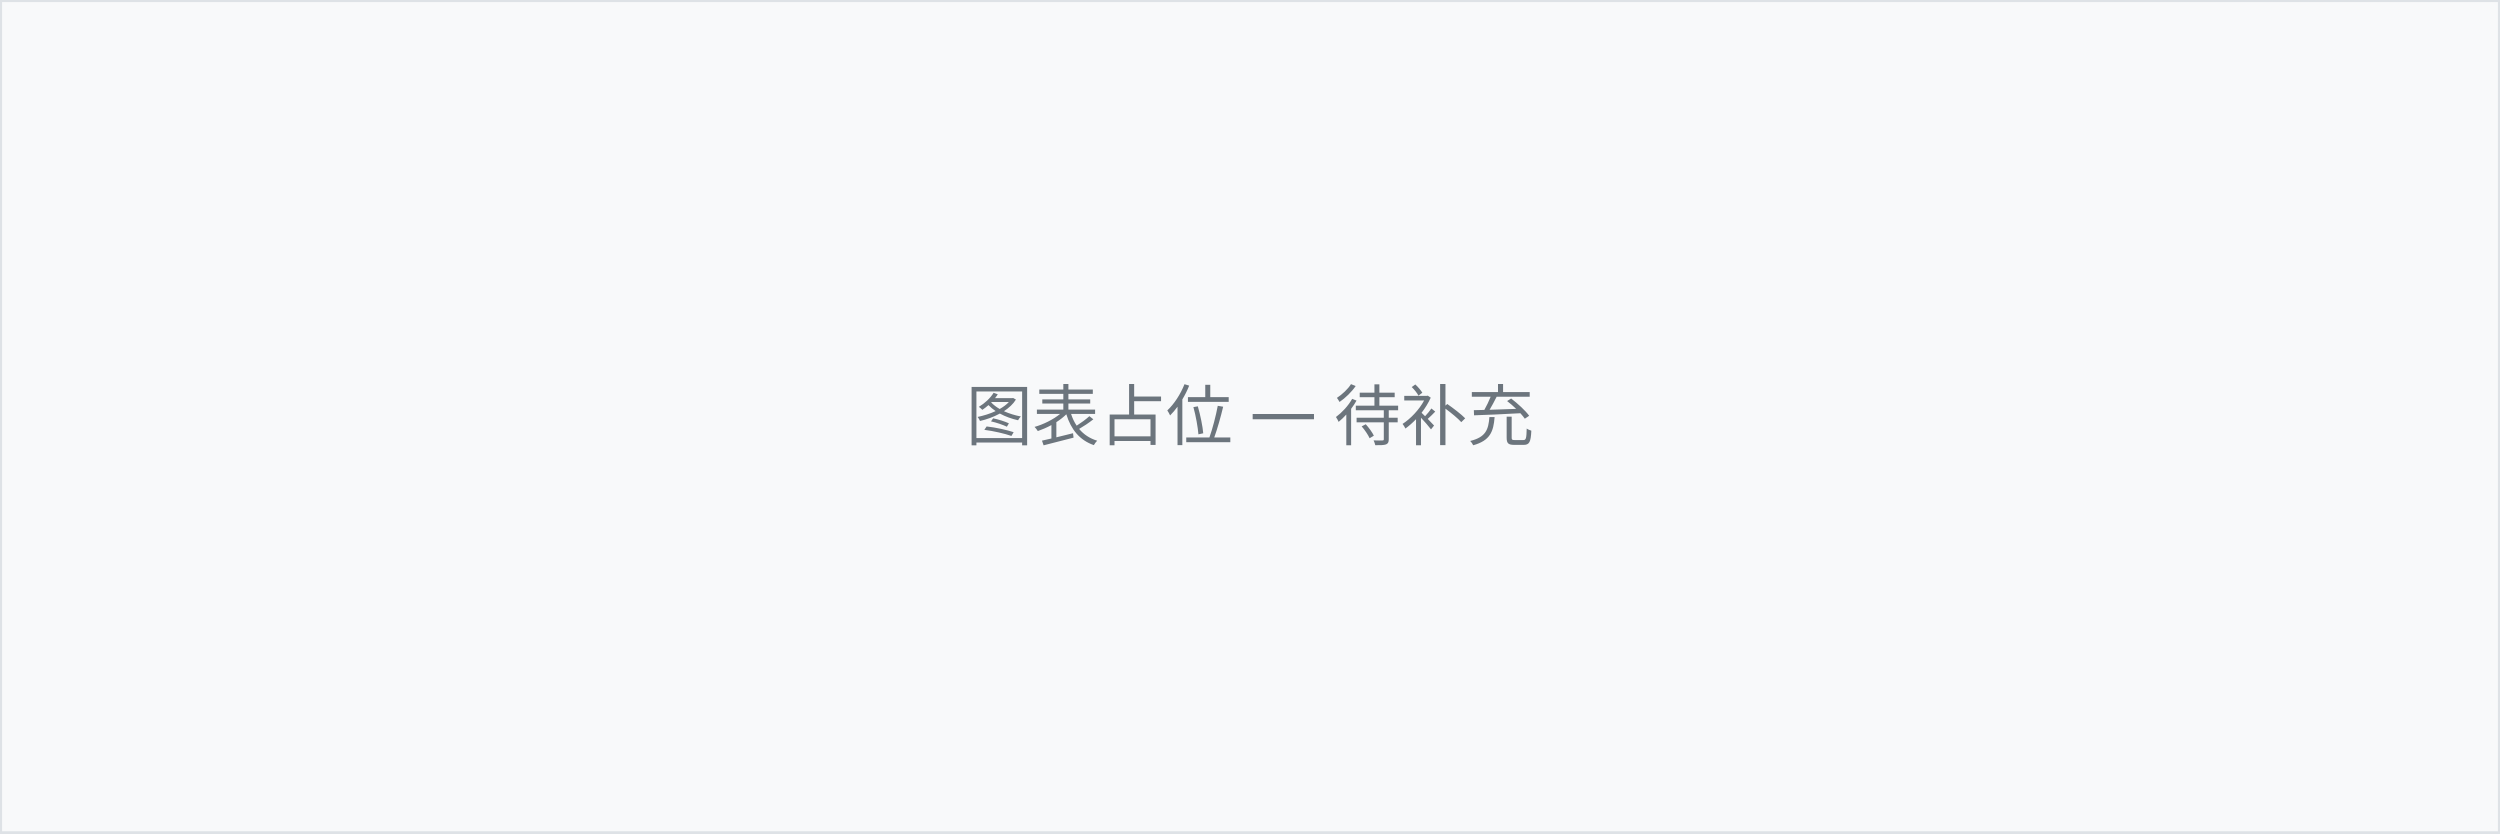
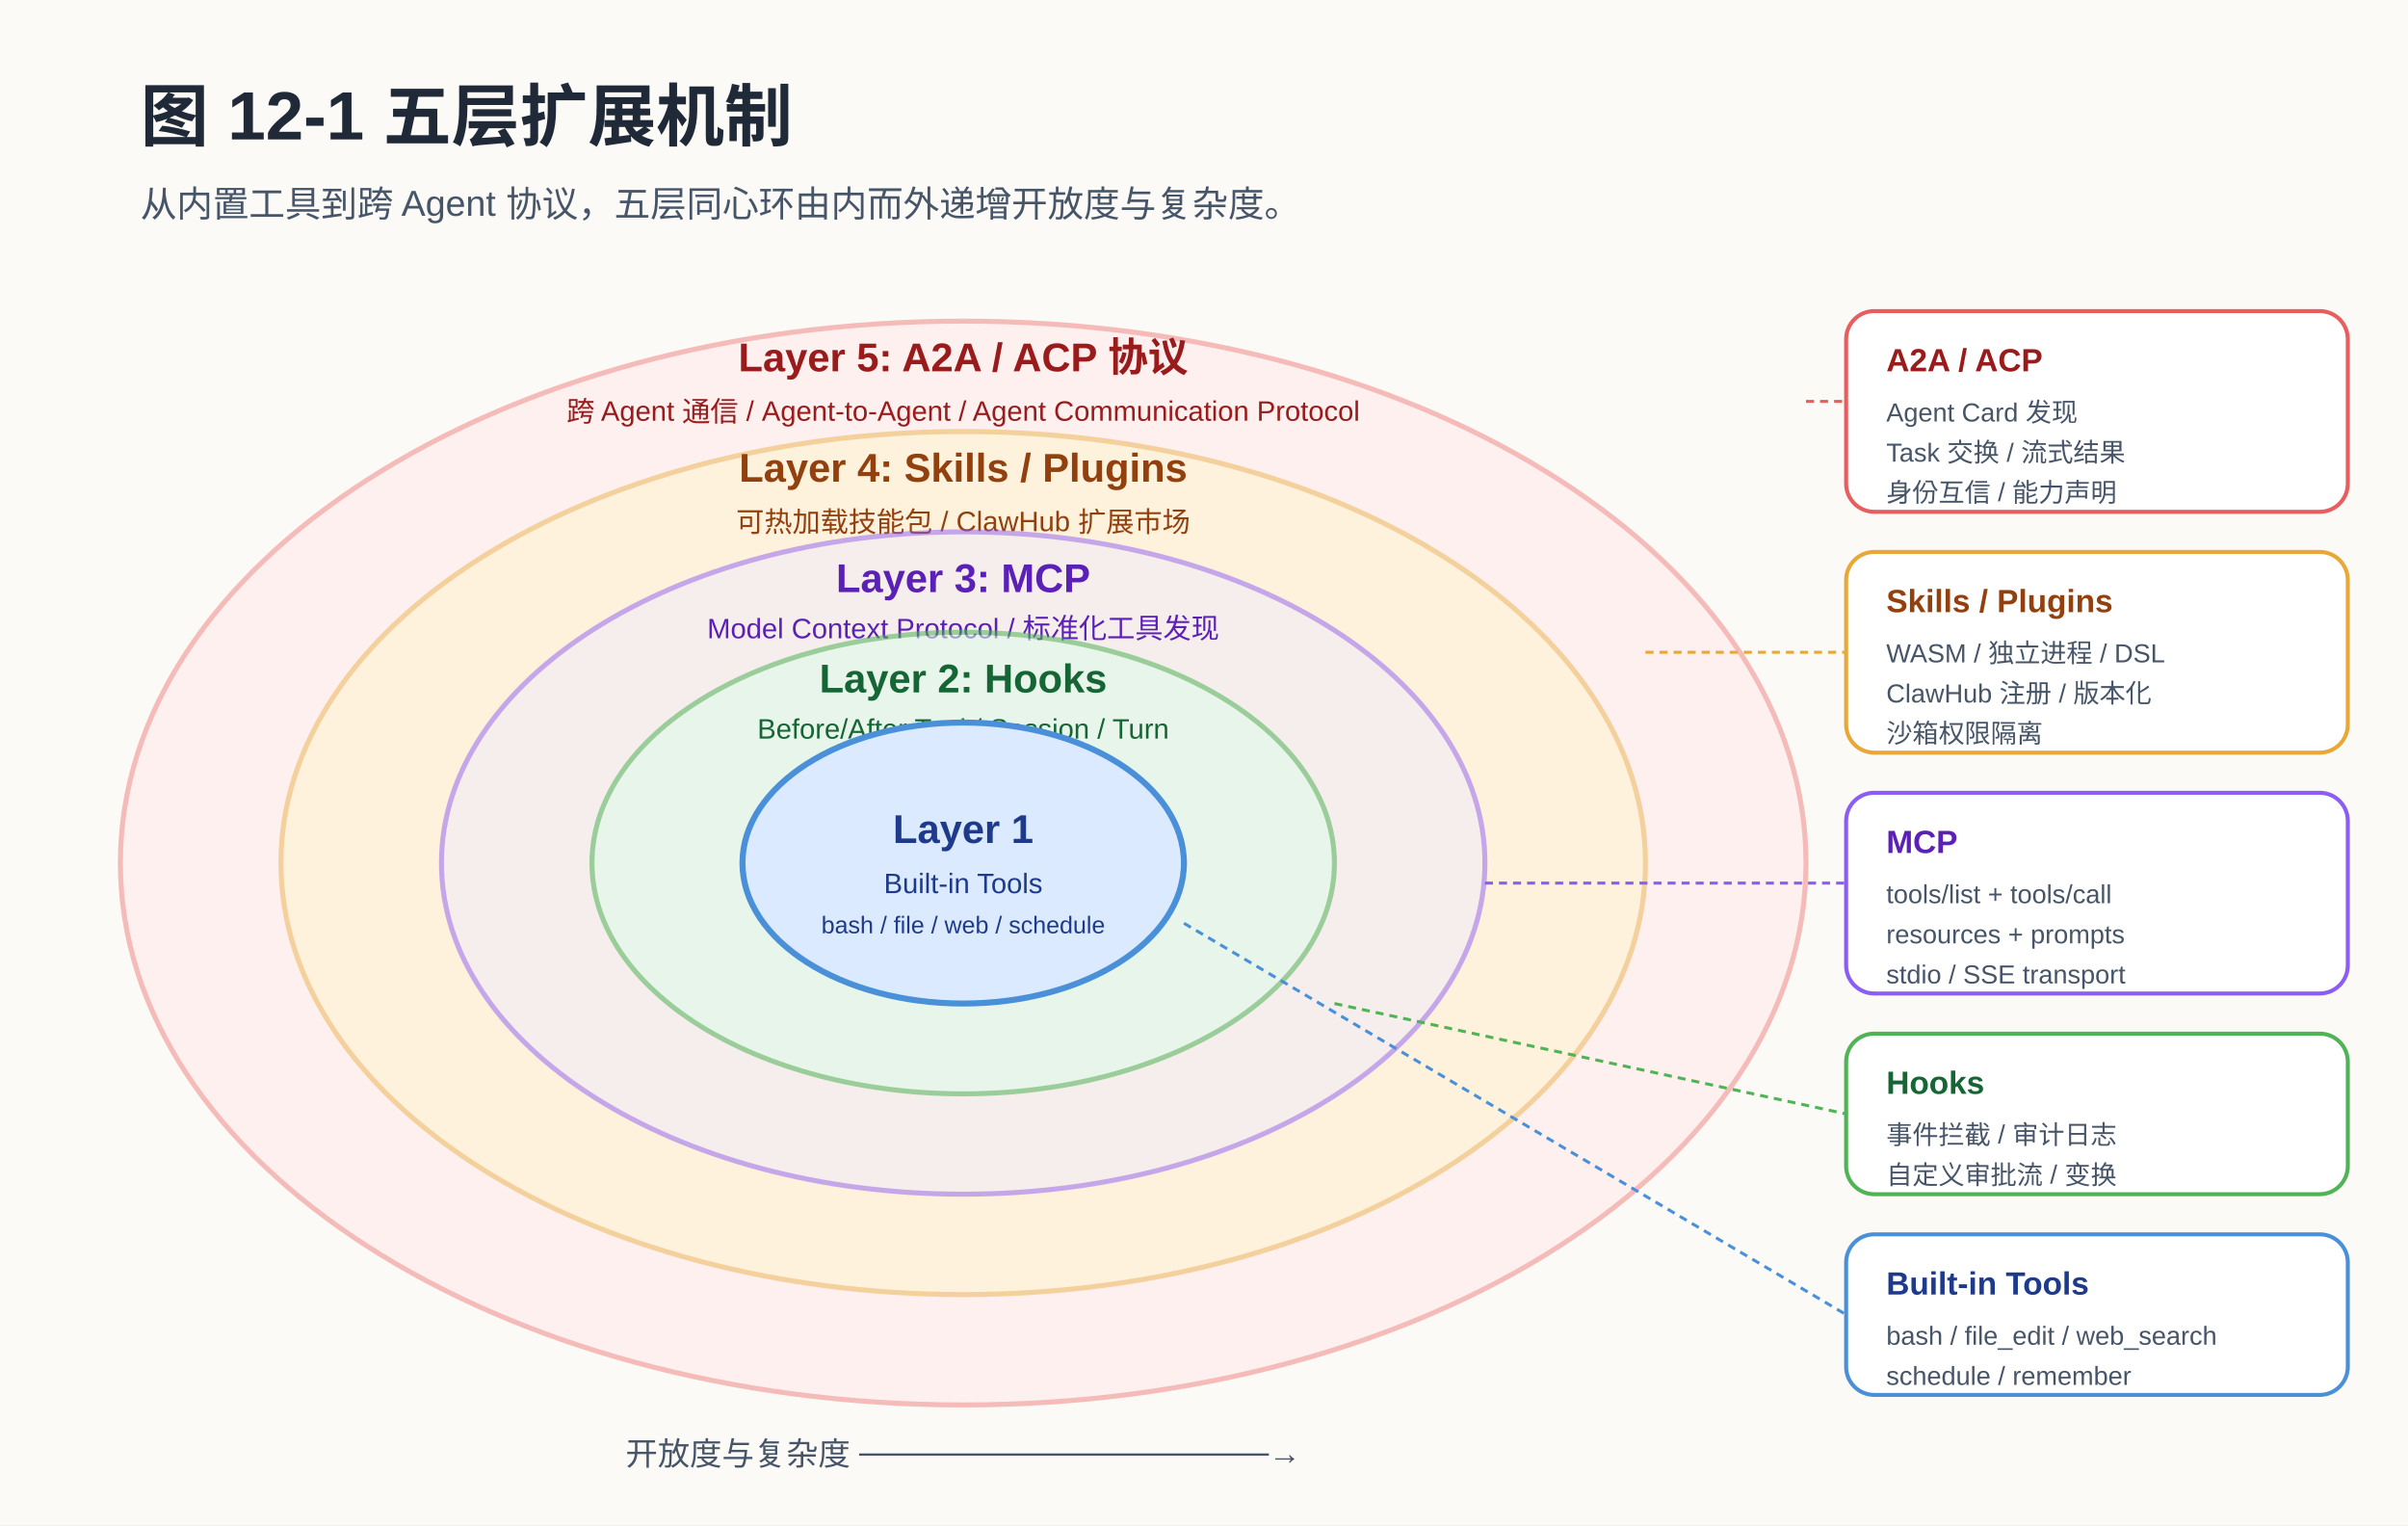
- <svg xmlns="http://www.w3.org/2000/svg" viewBox="0 0 600 200">
-   <rect width="600" height="200" fill="#f8f9fa" stroke="#dee2e6" stroke-width="1" />
-   <text x="300" y="100" text-anchor="middle" dominant-baseline="middle" font-family="PingFang SC, sans-serif" font-size="16" fill="#6c757d">图表占位 — 待补充</text>
+ <svg xmlns="http://www.w3.org/2000/svg" width="1200" height="760" viewBox="0 0 1200 760">
+   <rect width="1200" height="760" fill="#fbfaf6" />
+   <text x="70" y="70" font-family="PingFang SC, Arial, sans-serif" font-size="34" font-weight="700" fill="#1f2937">图 12-1  五层扩展机制</text>
+   <text x="70" y="108" font-family="PingFang SC, Arial, sans-serif" font-size="18" fill="#475569">从内置工具到跨 Agent 协议，五层同心环由内而外递增开放度与复杂度。</text>
+   <ellipse cx="480" cy="430" rx="420" ry="270" fill="#fee2e2" stroke="#E85D5D" stroke-width="2.5" opacity="0.4" />
+   <text x="480" y="185" text-anchor="middle" font-family="PingFang SC, Arial, sans-serif" font-size="20" font-weight="700" fill="#991b1b">Layer 5: A2A / ACP 协议</text>
+   <text x="480" y="210" text-anchor="middle" font-family="PingFang SC, Arial, sans-serif" font-size="14" fill="#991b1b">跨 Agent 通信 / Agent-to-Agent / Agent Communication Protocol</text>
+   <ellipse cx="480" cy="430" rx="340" ry="215" fill="#fef3c7" stroke="#E8A838" stroke-width="2.5" opacity="0.45" />
+   <text x="480" y="240" text-anchor="middle" font-family="PingFang SC, Arial, sans-serif" font-size="20" font-weight="700" fill="#92400e">Layer 4: Skills / Plugins</text>
+   <text x="480" y="265" text-anchor="middle" font-family="PingFang SC, Arial, sans-serif" font-size="14" fill="#92400e">可热加载技能包 / ClawHub 扩展市场</text>
+   <ellipse cx="480" cy="430" rx="260" ry="165" fill="#ede9fe" stroke="#8B5CF6" stroke-width="2.5" opacity="0.5" />
+   <text x="480" y="295" text-anchor="middle" font-family="PingFang SC, Arial, sans-serif" font-size="20" font-weight="700" fill="#5b21b6">Layer 3: MCP</text>
+   <text x="480" y="318" text-anchor="middle" font-family="PingFang SC, Arial, sans-serif" font-size="14" fill="#5b21b6">Model Context Protocol / 标准化工具发现</text>
+   <ellipse cx="480" cy="430" rx="185" ry="115" fill="#dcfce7" stroke="#50B356" stroke-width="2.5" opacity="0.55" />
+   <text x="480" y="345" text-anchor="middle" font-family="PingFang SC, Arial, sans-serif" font-size="20" font-weight="700" fill="#166534">Layer 2: Hooks</text>
+   <text x="480" y="368" text-anchor="middle" font-family="PingFang SC, Arial, sans-serif" font-size="14" fill="#166534">Before/After Tool / Session / Turn</text>
+   <ellipse cx="480" cy="430" rx="110" ry="70" fill="#dbeafe" stroke="#4A90D9" stroke-width="3" />
+   <text x="480" y="420" text-anchor="middle" font-family="PingFang SC, Arial, sans-serif" font-size="20" font-weight="700" fill="#1e3a8a">Layer 1</text>
+   <text x="480" y="445" text-anchor="middle" font-family="PingFang SC, Arial, sans-serif" font-size="14" fill="#1e3a8a">Built-in Tools</text>
+   <text x="480" y="465" text-anchor="middle" font-family="PingFang SC, Arial, sans-serif" font-size="12" fill="#1e3a8a">bash / file / web / schedule</text>
+   <rect x="920" y="155" width="250" height="100" rx="14" fill="#ffffff" stroke="#E85D5D" stroke-width="2" />
+   <text x="940" y="185" font-family="PingFang SC, Arial, sans-serif" font-size="16" font-weight="700" fill="#991b1b">A2A / ACP</text>
+   <text x="940" y="210" font-family="PingFang SC, Arial, sans-serif" font-size="13" fill="#475569">Agent Card 发现</text>
+   <text x="940" y="230" font-family="PingFang SC, Arial, sans-serif" font-size="13" fill="#475569">Task 交换 / 流式结果</text>
+   <text x="940" y="250" font-family="PingFang SC, Arial, sans-serif" font-size="13" fill="#475569">身份互信 / 能力声明</text>
+   <rect x="920" y="275" width="250" height="100" rx="14" fill="#ffffff" stroke="#E8A838" stroke-width="2" />
+   <text x="940" y="305" font-family="PingFang SC, Arial, sans-serif" font-size="16" font-weight="700" fill="#92400e">Skills / Plugins</text>
+   <text x="940" y="330" font-family="PingFang SC, Arial, sans-serif" font-size="13" fill="#475569">WASM / 独立进程 / DSL</text>
+   <text x="940" y="350" font-family="PingFang SC, Arial, sans-serif" font-size="13" fill="#475569">ClawHub 注册 / 版本化</text>
+   <text x="940" y="370" font-family="PingFang SC, Arial, sans-serif" font-size="13" fill="#475569">沙箱权限隔离</text>
+   <rect x="920" y="395" width="250" height="100" rx="14" fill="#ffffff" stroke="#8B5CF6" stroke-width="2" />
+   <text x="940" y="425" font-family="PingFang SC, Arial, sans-serif" font-size="16" font-weight="700" fill="#5b21b6">MCP</text>
+   <text x="940" y="450" font-family="PingFang SC, Arial, sans-serif" font-size="13" fill="#475569">tools/list + tools/call</text>
+   <text x="940" y="470" font-family="PingFang SC, Arial, sans-serif" font-size="13" fill="#475569">resources + prompts</text>
+   <text x="940" y="490" font-family="PingFang SC, Arial, sans-serif" font-size="13" fill="#475569">stdio / SSE transport</text>
+   <rect x="920" y="515" width="250" height="80" rx="14" fill="#ffffff" stroke="#50B356" stroke-width="2" />
+   <text x="940" y="545" font-family="PingFang SC, Arial, sans-serif" font-size="16" font-weight="700" fill="#166534">Hooks</text>
+   <text x="940" y="570" font-family="PingFang SC, Arial, sans-serif" font-size="13" fill="#475569">事件拦截 / 审计日志</text>
+   <text x="940" y="590" font-family="PingFang SC, Arial, sans-serif" font-size="13" fill="#475569">自定义审批流 / 变换</text>
+   <rect x="920" y="615" width="250" height="80" rx="14" fill="#ffffff" stroke="#4A90D9" stroke-width="2" />
+   <text x="940" y="645" font-family="PingFang SC, Arial, sans-serif" font-size="16" font-weight="700" fill="#1e3a8a">Built-in Tools</text>
+   <text x="940" y="670" font-family="PingFang SC, Arial, sans-serif" font-size="13" fill="#475569">bash / file_edit / web_search</text>
+   <text x="940" y="690" font-family="PingFang SC, Arial, sans-serif" font-size="13" fill="#475569">schedule / remember</text>
+   <line x1="900" y1="200" x2="920" y2="200" stroke="#E85D5D" stroke-width="1.5" stroke-dasharray="4,3" />
+   <line x1="820" y1="325" x2="920" y2="325" stroke="#E8A838" stroke-width="1.5" stroke-dasharray="4,3" />
+   <line x1="740" y1="440" x2="920" y2="440" stroke="#8B5CF6" stroke-width="1.5" stroke-dasharray="4,3" />
+   <line x1="665" y1="500" x2="920" y2="555" stroke="#50B356" stroke-width="1.5" stroke-dasharray="4,3" />
+   <line x1="590" y1="460" x2="920" y2="655" stroke="#4A90D9" stroke-width="1.5" stroke-dasharray="4,3" />
+   <text x="480" y="730" text-anchor="middle" font-family="PingFang SC, Arial, sans-serif" font-size="16" fill="#475569">开放度与复杂度 ──────────────────→</text>
</svg>
